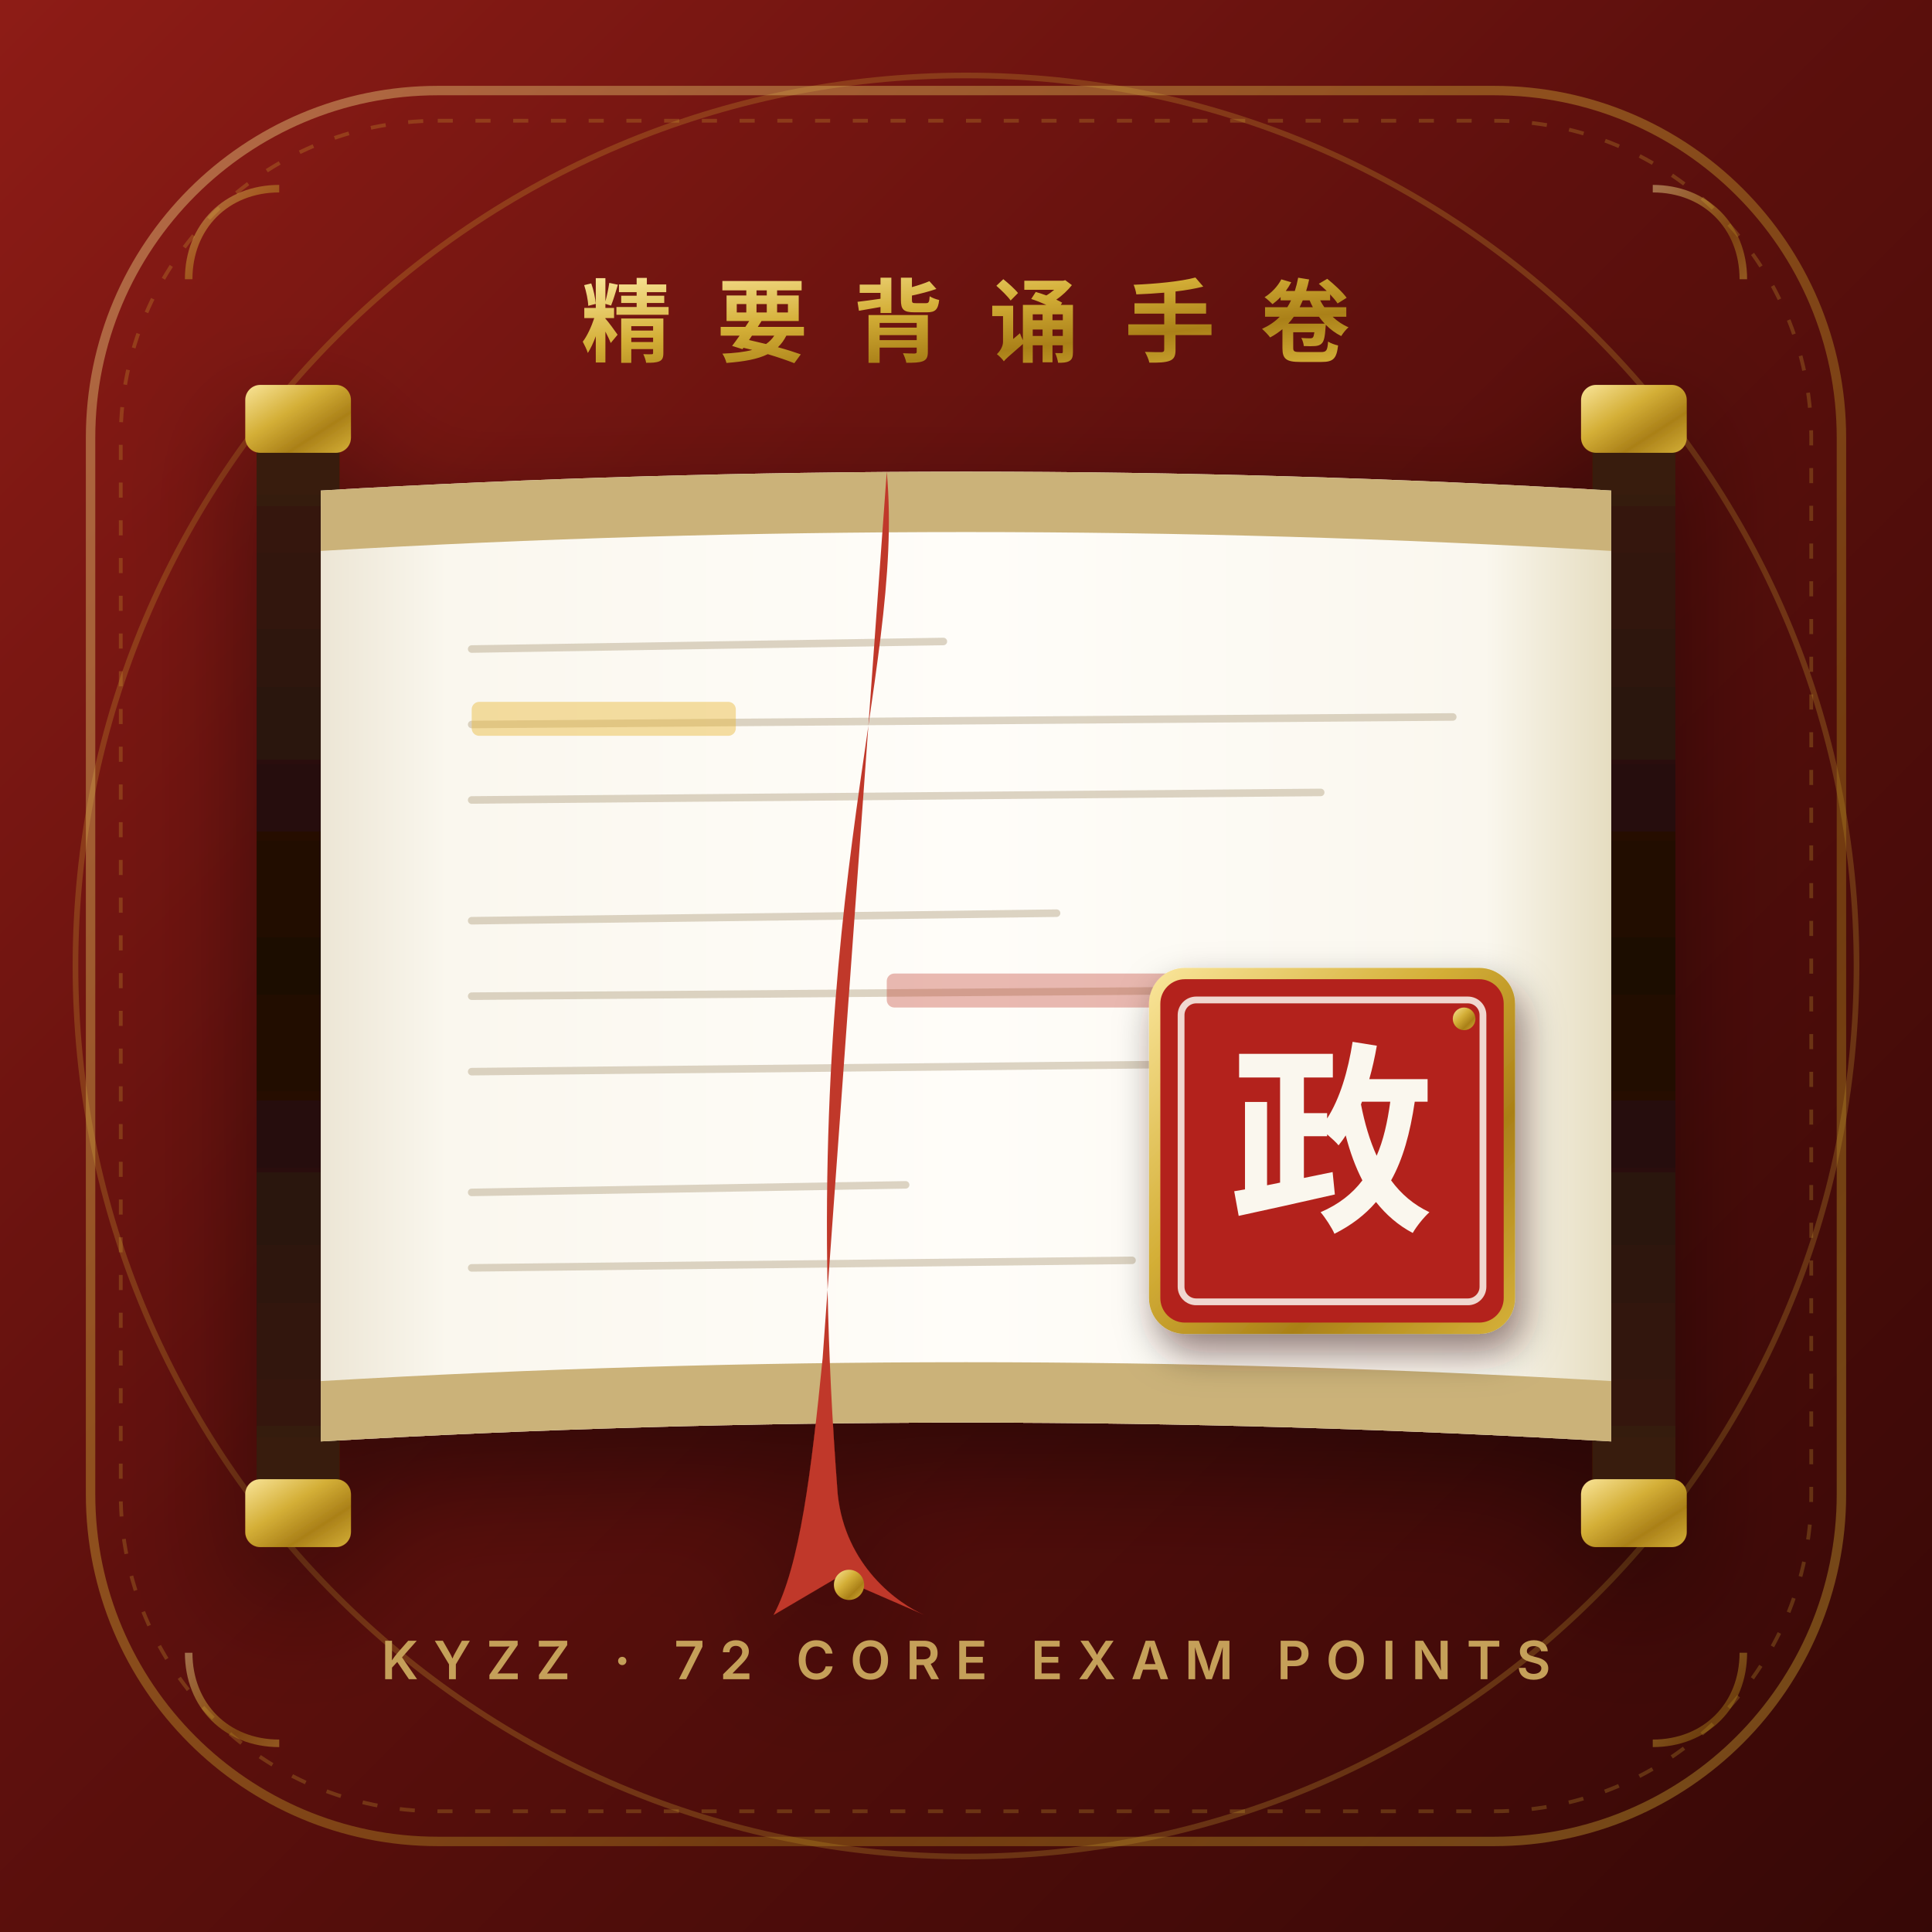
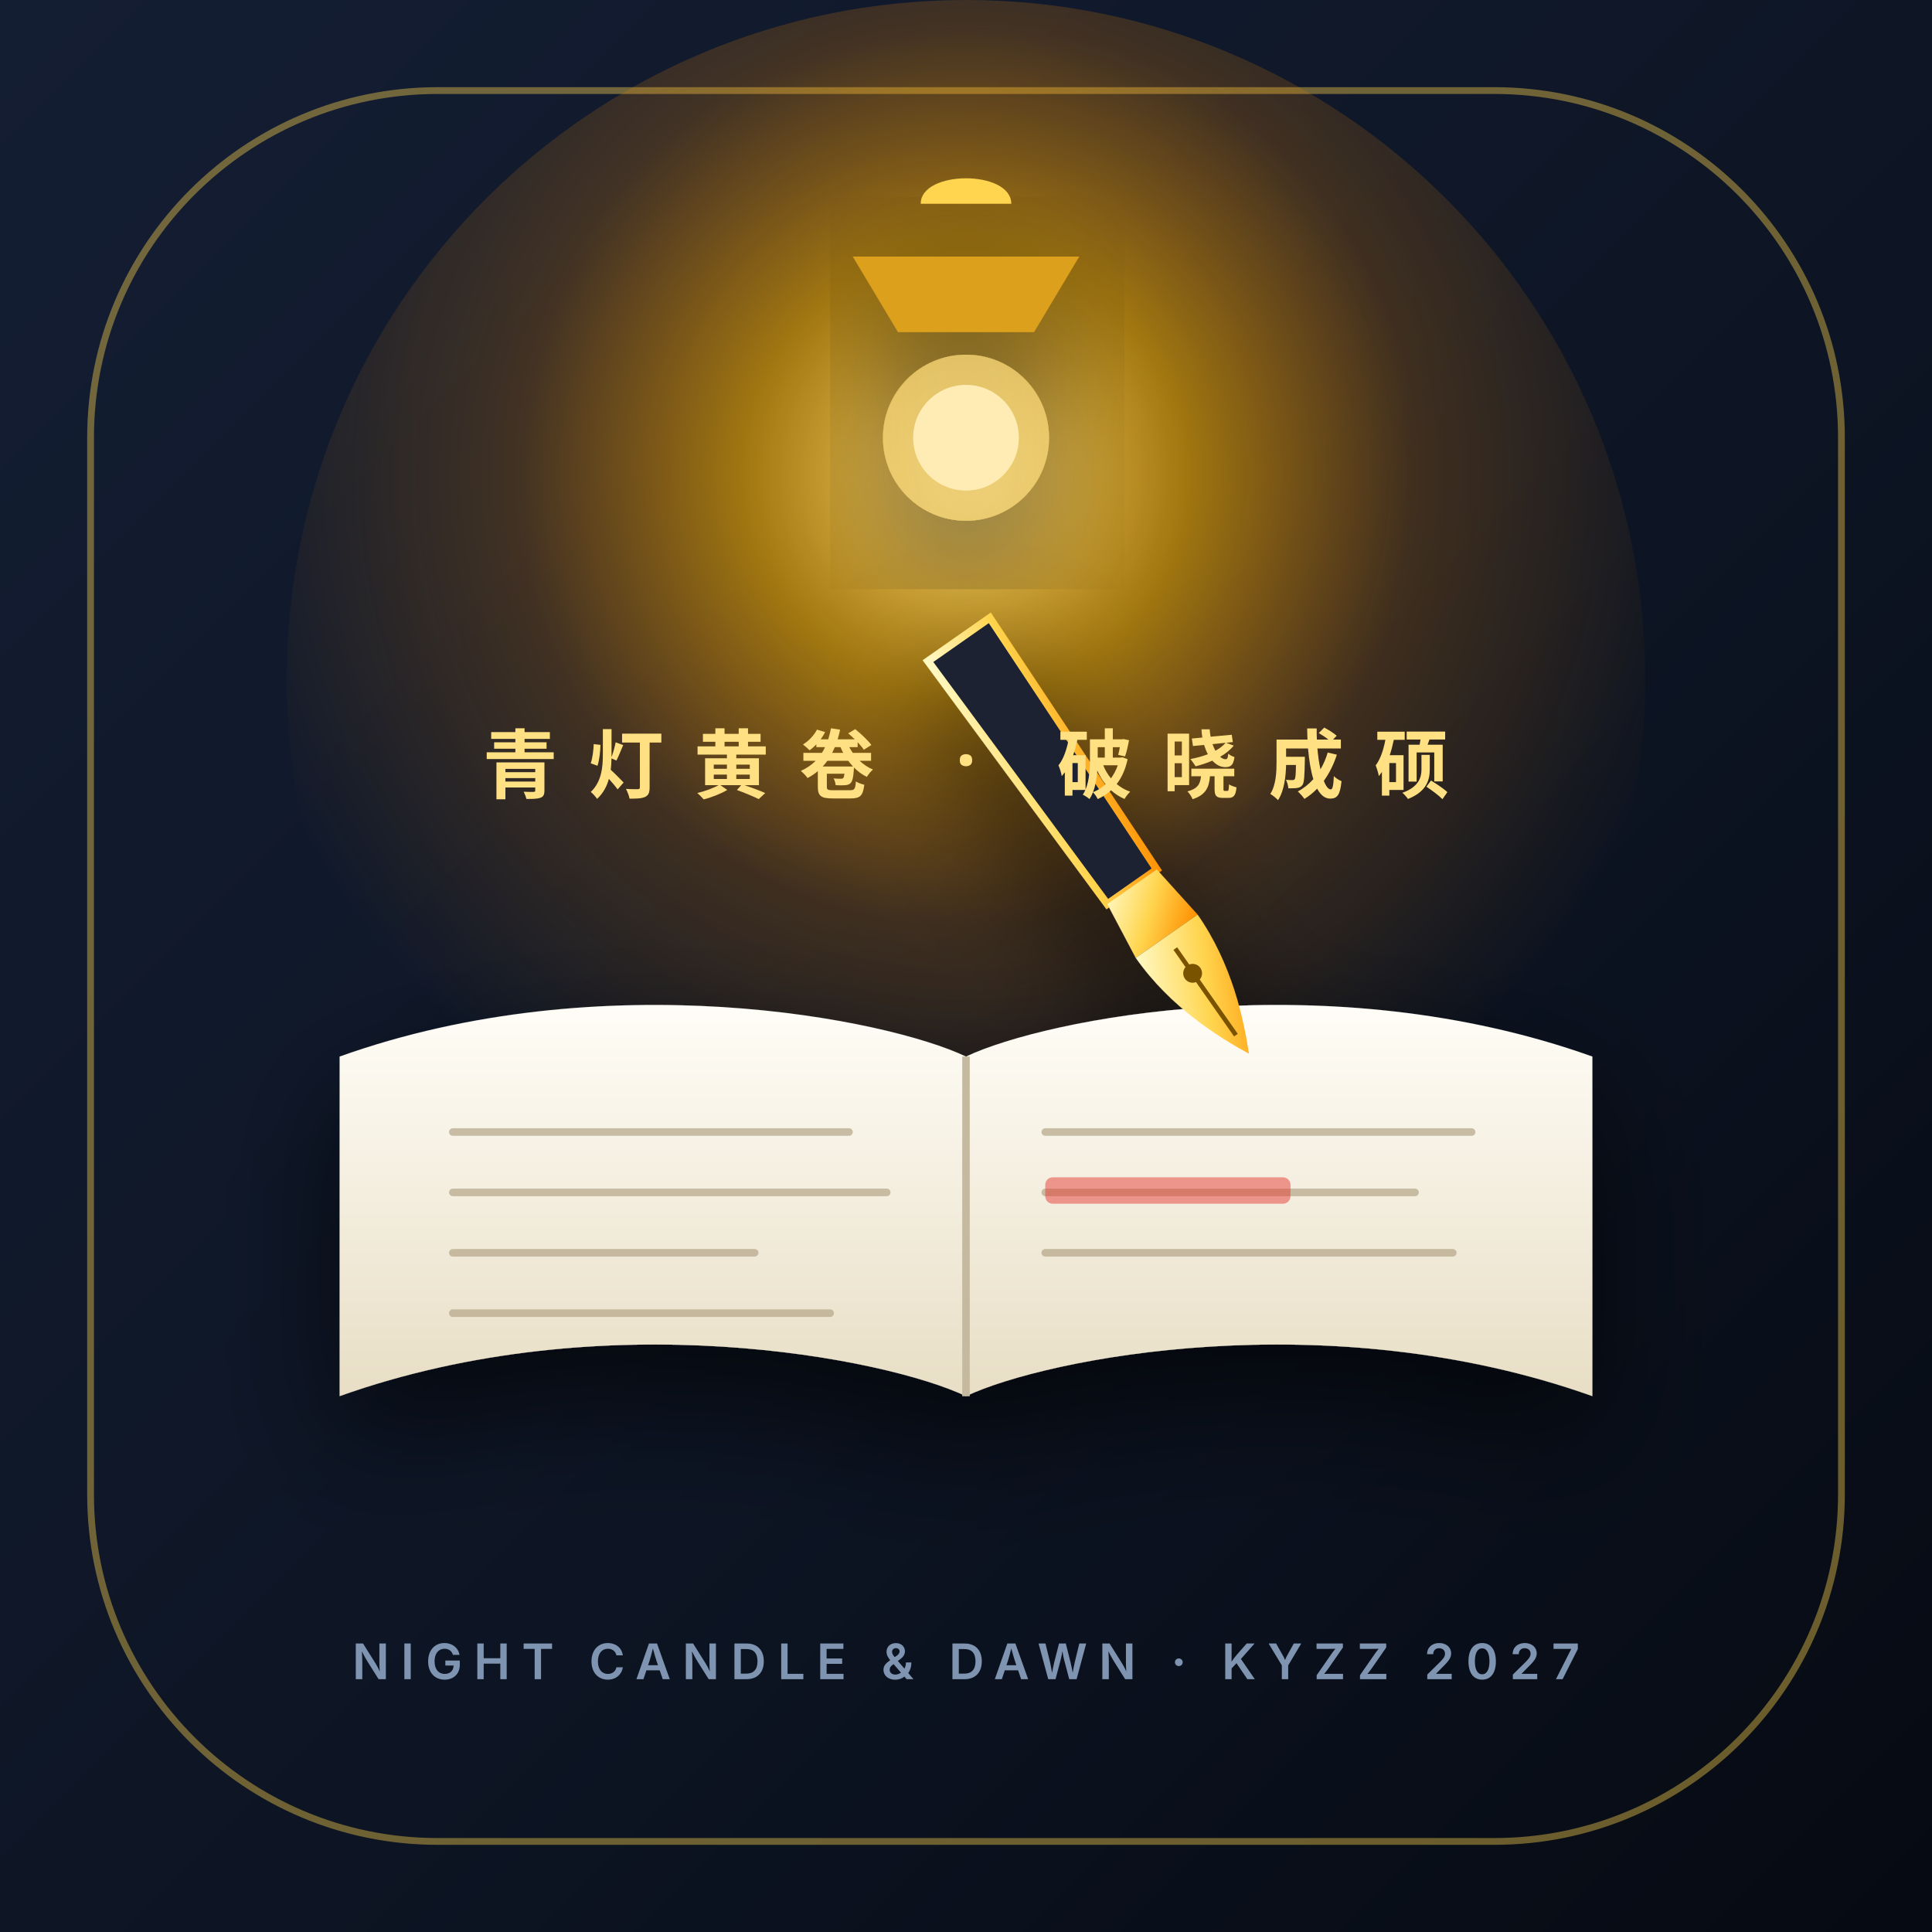
<svg xmlns="http://www.w3.org/2000/svg" viewBox="0 0 512 512" width="100%" height="100%">
  <defs>
-     <linearGradient id="bg1" x1="0%" y1="0%" x2="100%" y2="100%">
-       <stop offset="0%" stop-color="#8E1C16" />
-       <stop offset="45%" stop-color="#5E100D" />
-       <stop offset="100%" stop-color="#360806" />
+     <linearGradient id="bg5" x1="0%" y1="0%" x2="100%" y2="100%">
+       <stop offset="0%" stop-color="#141E33" />
+       <stop offset="50%" stop-color="#0E1626" />
+       <stop offset="100%" stop-color="#060A12" />
    </linearGradient>
-     <linearGradient id="gold1" x1="0%" y1="0%" x2="100%" y2="100%">
-       <stop offset="0%" stop-color="#F9E498" />
-       <stop offset="40%" stop-color="#D4AF37" />
-       <stop offset="70%" stop-color="#AA8018" />
-       <stop offset="100%" stop-color="#D4AF37" />
+     <radialGradient id="lampGlow5" cx="50%" cy="35%" r="55%">
+       <stop offset="0%" stop-color="#FFE082" stop-opacity="1" />
+       <stop offset="30%" stop-color="#FFB300" stop-opacity="0.6" />
+       <stop offset="60%" stop-color="#FF8F00" stop-opacity="0.2" />
+       <stop offset="100%" stop-color="#FF8F00" stop-opacity="0" />
+     </radialGradient>
+     <linearGradient id="goldPen5" x1="0%" y1="0%" x2="100%" y2="100%">
+       <stop offset="0%" stop-color="#FFF9C4" />
+       <stop offset="50%" stop-color="#FFD54F" />
+       <stop offset="100%" stop-color="#FF8F00" />
    </linearGradient>
-     <linearGradient id="parchment1" x1="0%" y1="0%" x2="100%" y2="0%">
-       <stop offset="0%" stop-color="#ECE5D4" />
-       <stop offset="10%" stop-color="#FAF7EE" />
-       <stop offset="50%" stop-color="#FFFDF9" />
-       <stop offset="90%" stop-color="#FAF7EE" />
-       <stop offset="100%" stop-color="#E5DCBF" />
+     <linearGradient id="bookPage5" x1="0%" y1="0%" x2="0%" y2="100%">
+       <stop offset="0%" stop-color="#FFFDF7" />
+       <stop offset="100%" stop-color="#E8DEC5" />
    </linearGradient>
-     <linearGradient id="wood1" x1="0%" y1="0%" x2="0%" y2="100%">
-       <stop offset="0%" stop-color="#3A1C0E" />
-       <stop offset="50%" stop-color="#1E0B04" />
-       <stop offset="100%" stop-color="#3A1C0E" />
-     </linearGradient>
-     <filter id="shadow1" x="-10%" y="-10%" width="130%" height="130%">
-       <feDropShadow dx="0" dy="12" stdDeviation="16" flood-color="#000" flood-opacity="0.45" />
-     </filter>
-     <filter id="sealShadow1" x="-20%" y="-20%" width="140%" height="140%">
-       <feDropShadow dx="2" dy="5" stdDeviation="5" flood-color="#2A0503" flood-opacity="0.5" />
+     <filter id="lampShadow5" x="-10%" y="-10%" width="130%" height="130%">
+       <feDropShadow dx="0" dy="14" stdDeviation="16" flood-color="#000" flood-opacity="0.65" />
    </filter>
  </defs>
-   <rect width="512" height="512" fill="url(#bg1)" />
-   <circle cx="256" cy="256" r="236" fill="none" stroke="#D4AF37" stroke-width="1.5" stroke-opacity="0.25" />
-   <rect x="24" y="24" width="464" height="464" rx="92" fill="none" stroke="url(#gold1)" stroke-width="2.5" stroke-opacity="0.4" />
-   <rect x="32" y="32" width="448" height="448" rx="84" fill="none" stroke="#D4AF37" stroke-width="1" stroke-dasharray="4 6" stroke-opacity="0.25" />
-   <g stroke="url(#gold1)" stroke-width="2" fill="none" opacity="0.45">
-     <path d="M 50 74 C 50 60, 60 50, 74 50" />
-     <path d="M 462 74 C 462 60, 452 50, 438 50" />
-     <path d="M 50 438 C 50 452, 60 462, 74 462" />
-     <path d="M 462 438 C 462 452, 452 462, 438 462" />
+   <rect width="512" height="512" fill="url(#bg5)" />
+   <rect x="24" y="24" width="464" height="464" rx="92" fill="none" stroke="#FFD54F" stroke-width="1.8" stroke-opacity="0.4" />
+   <circle cx="256" cy="180" r="180" fill="url(#lampGlow5)" />
+   <g filter="url(#lampShadow5)">
+     <path d="M 244 54 C 244 45, 268 45, 268 54 Z" fill="#FFD54F" />
+     <path d="M 226 68 L 286 68 L 274 88 L 238 88 Z" fill="#DDA01E" />
+     <circle cx="256" cy="116" r="14" fill="#FFFFFF" />
+     <circle cx="256" cy="116" r="22" fill="#FFE082" opacity="0.6" />
  </g>
-   <g filter="url(#shadow1)">
-     <rect x="68" y="112" width="22" height="288" rx="5" fill="url(#wood1)" />
-     <rect x="65" y="102" width="28" height="18" rx="4" fill="url(#gold1)" />
-     <rect x="65" y="392" width="28" height="18" rx="4" fill="url(#gold1)" />
-     <rect x="422" y="112" width="22" height="288" rx="5" fill="url(#wood1)" />
-     <rect x="419" y="102" width="28" height="18" rx="4" fill="url(#gold1)" />
-     <rect x="419" y="392" width="28" height="18" rx="4" fill="url(#gold1)" />
-     <path d="M 85 130 Q 256 120 427 130 L 427 382 Q 256 372 85 382 Z" fill="url(#parchment1)" />
-     <path d="M 85 130 Q 256 120 427 130 L 427 146 Q 256 136 85 146 Z" fill="#CBB279" />
-     <path d="M 85 366 Q 256 356 427 366 L 427 382 Q 256 372 85 382 Z" fill="#CBB279" />
-     <g stroke="#C5B89F" stroke-width="2" stroke-linecap="round" opacity="0.6">
-       <line x1="125" y1="172" x2="250" y2="170" />
-       <line x1="125" y1="192" x2="385" y2="190" />
-       <line x1="125" y1="212" x2="350" y2="210" />
-       <line x1="125" y1="244" x2="280" y2="242" />
-       <line x1="125" y1="264" x2="385" y2="262" />
-       <line x1="125" y1="284" x2="320" y2="282" />
-       <line x1="125" y1="316" x2="240" y2="314" />
-       <line x1="125" y1="336" x2="300" y2="334" />
+   <g filter="url(#lampShadow5)">
+     <path d="M 90 280 C 160 255, 235 270, 256 280 C 277 270, 352 255, 422 280 L 422 370 C 352 345, 277 360, 256 370 C 235 360, 160 345, 90 370 Z" fill="url(#bookPage5)" />
+     <line x1="256" y1="280" x2="256" y2="370" stroke="#C5BA9F" stroke-width="2" />
+     <g stroke="#B3A588" stroke-width="2" stroke-linecap="round" opacity="0.7">
+       <line x1="120" y1="300" x2="225" y2="300" />
+       <line x1="120" y1="316" x2="235" y2="316" />
+       <line x1="120" y1="332" x2="200" y2="332" />
+       <line x1="120" y1="348" x2="220" y2="348" />
+       <line x1="277" y1="300" x2="390" y2="300" />
+       <line x1="277" y1="316" x2="375" y2="316" />
+       <line x1="277" y1="332" x2="385" y2="332" />
    </g>
-     <rect x="125" y="186" width="70" height="9" rx="2" fill="#E8B839" opacity="0.45" />
-     <rect x="235" y="258" width="85" height="9" rx="2" fill="#C0392B" opacity="0.35" />
-     <g filter="url(#sealShadow1)">
-       <rect x="306" y="258" width="94" height="94" rx="8" fill="#B3241C" stroke="url(#gold1)" stroke-width="3" />
-       <rect x="313" y="265" width="80" height="80" rx="4" fill="none" stroke="#FAF7EE" stroke-width="1.8" stroke-opacity="0.85" />
-       <text x="353" y="322" font-family="'Noto Serif SC', 'Songti SC', serif" font-size="54" font-weight="900" fill="#FAF7EE" text-anchor="middle">政</text>
-       <circle cx="388" cy="270" r="3" fill="url(#gold1)" />
+     <rect x="277" y="312" width="65" height="7" rx="2" fill="#E53935" opacity="0.5" />
+     <g transform="translate(300, 235) rotate(-35)">
+       <path d="M -10 -80 L 10 -80 L 8 0 L -8 0 Z" fill="#1C2333" stroke="url(#goldPen5)" stroke-width="2" />
+       <path d="M -8 0 L 8 0 L 10 16 L -10 16 Z" fill="url(#goldPen5)" />
+       <path d="M -10 16 C -10 32, -4 46, 0 54 C 4 46, 10 32, 10 16 Z" fill="url(#goldPen5)" />
+       <line x1="0" y1="20" x2="0" y2="48" stroke="#7A5200" stroke-width="1.2" />
+       <circle cx="0" cy="28" r="2.5" fill="#7A5200" />
    </g>
-     <path d="M 235 125 C 240 180, 210 240, 222 396 C 224 415, 238 425, 245 428 L 222 418 L 205 428 C 212 415, 215 390, 218 360" fill="#C0392B" />
-     <circle cx="225" cy="420" r="4" fill="url(#gold1)" />
  </g>
-   <text x="256" y="94" font-family="'Noto Serif SC', 'Songti SC', serif" font-size="24" font-weight="700" letter-spacing="12" fill="url(#gold1)" text-anchor="middle">精要背诵手卷</text>
-   <text x="256" y="445" font-family="-apple-system, sans-serif" font-size="14" font-weight="600" letter-spacing="4" fill="#C5A059" text-anchor="middle">KYZZ · 72 CORE EXAM POINTS</text>
+   <text x="256" y="210" font-family="'Noto Serif SC', serif" font-size="20" font-weight="700" letter-spacing="8" fill="#FFE082" text-anchor="middle">青灯黄卷 · 破晓成硕</text>
+   <text x="256" y="445" font-family="-apple-system, sans-serif" font-size="13" font-weight="600" letter-spacing="3" fill="#7F94B0" text-anchor="middle">NIGHT CANDLE &amp; DAWN · KYZZ 2027</text>
</svg>
